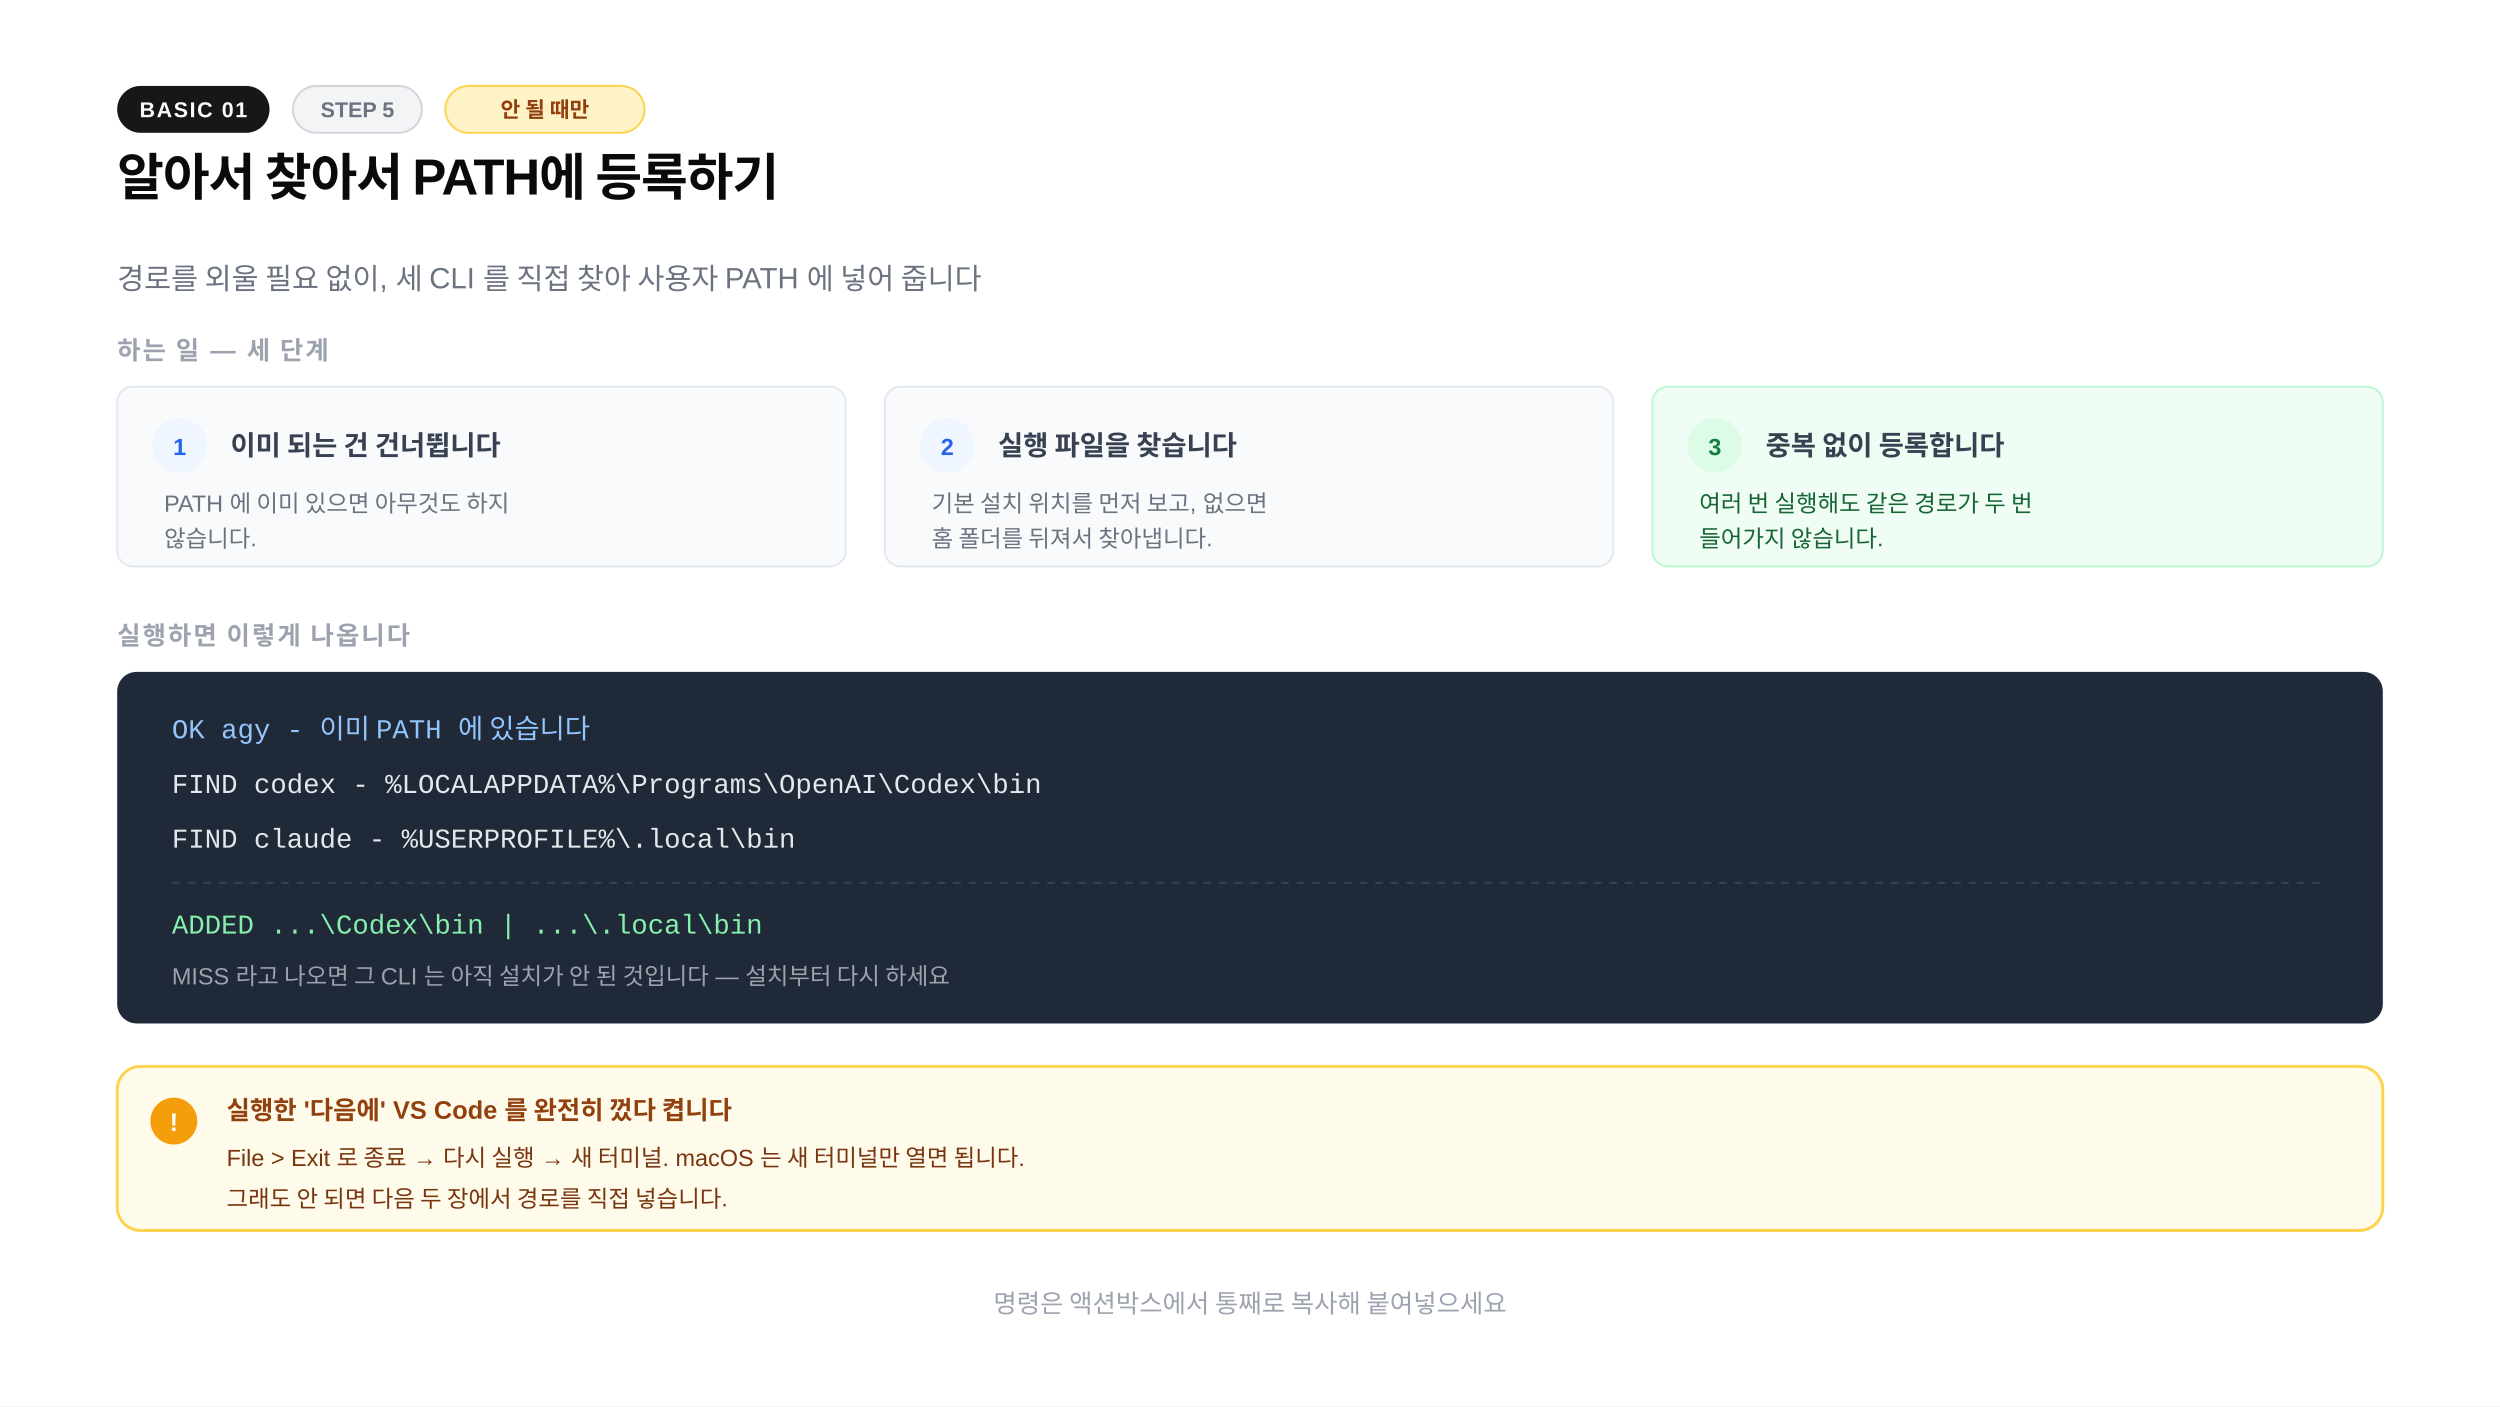
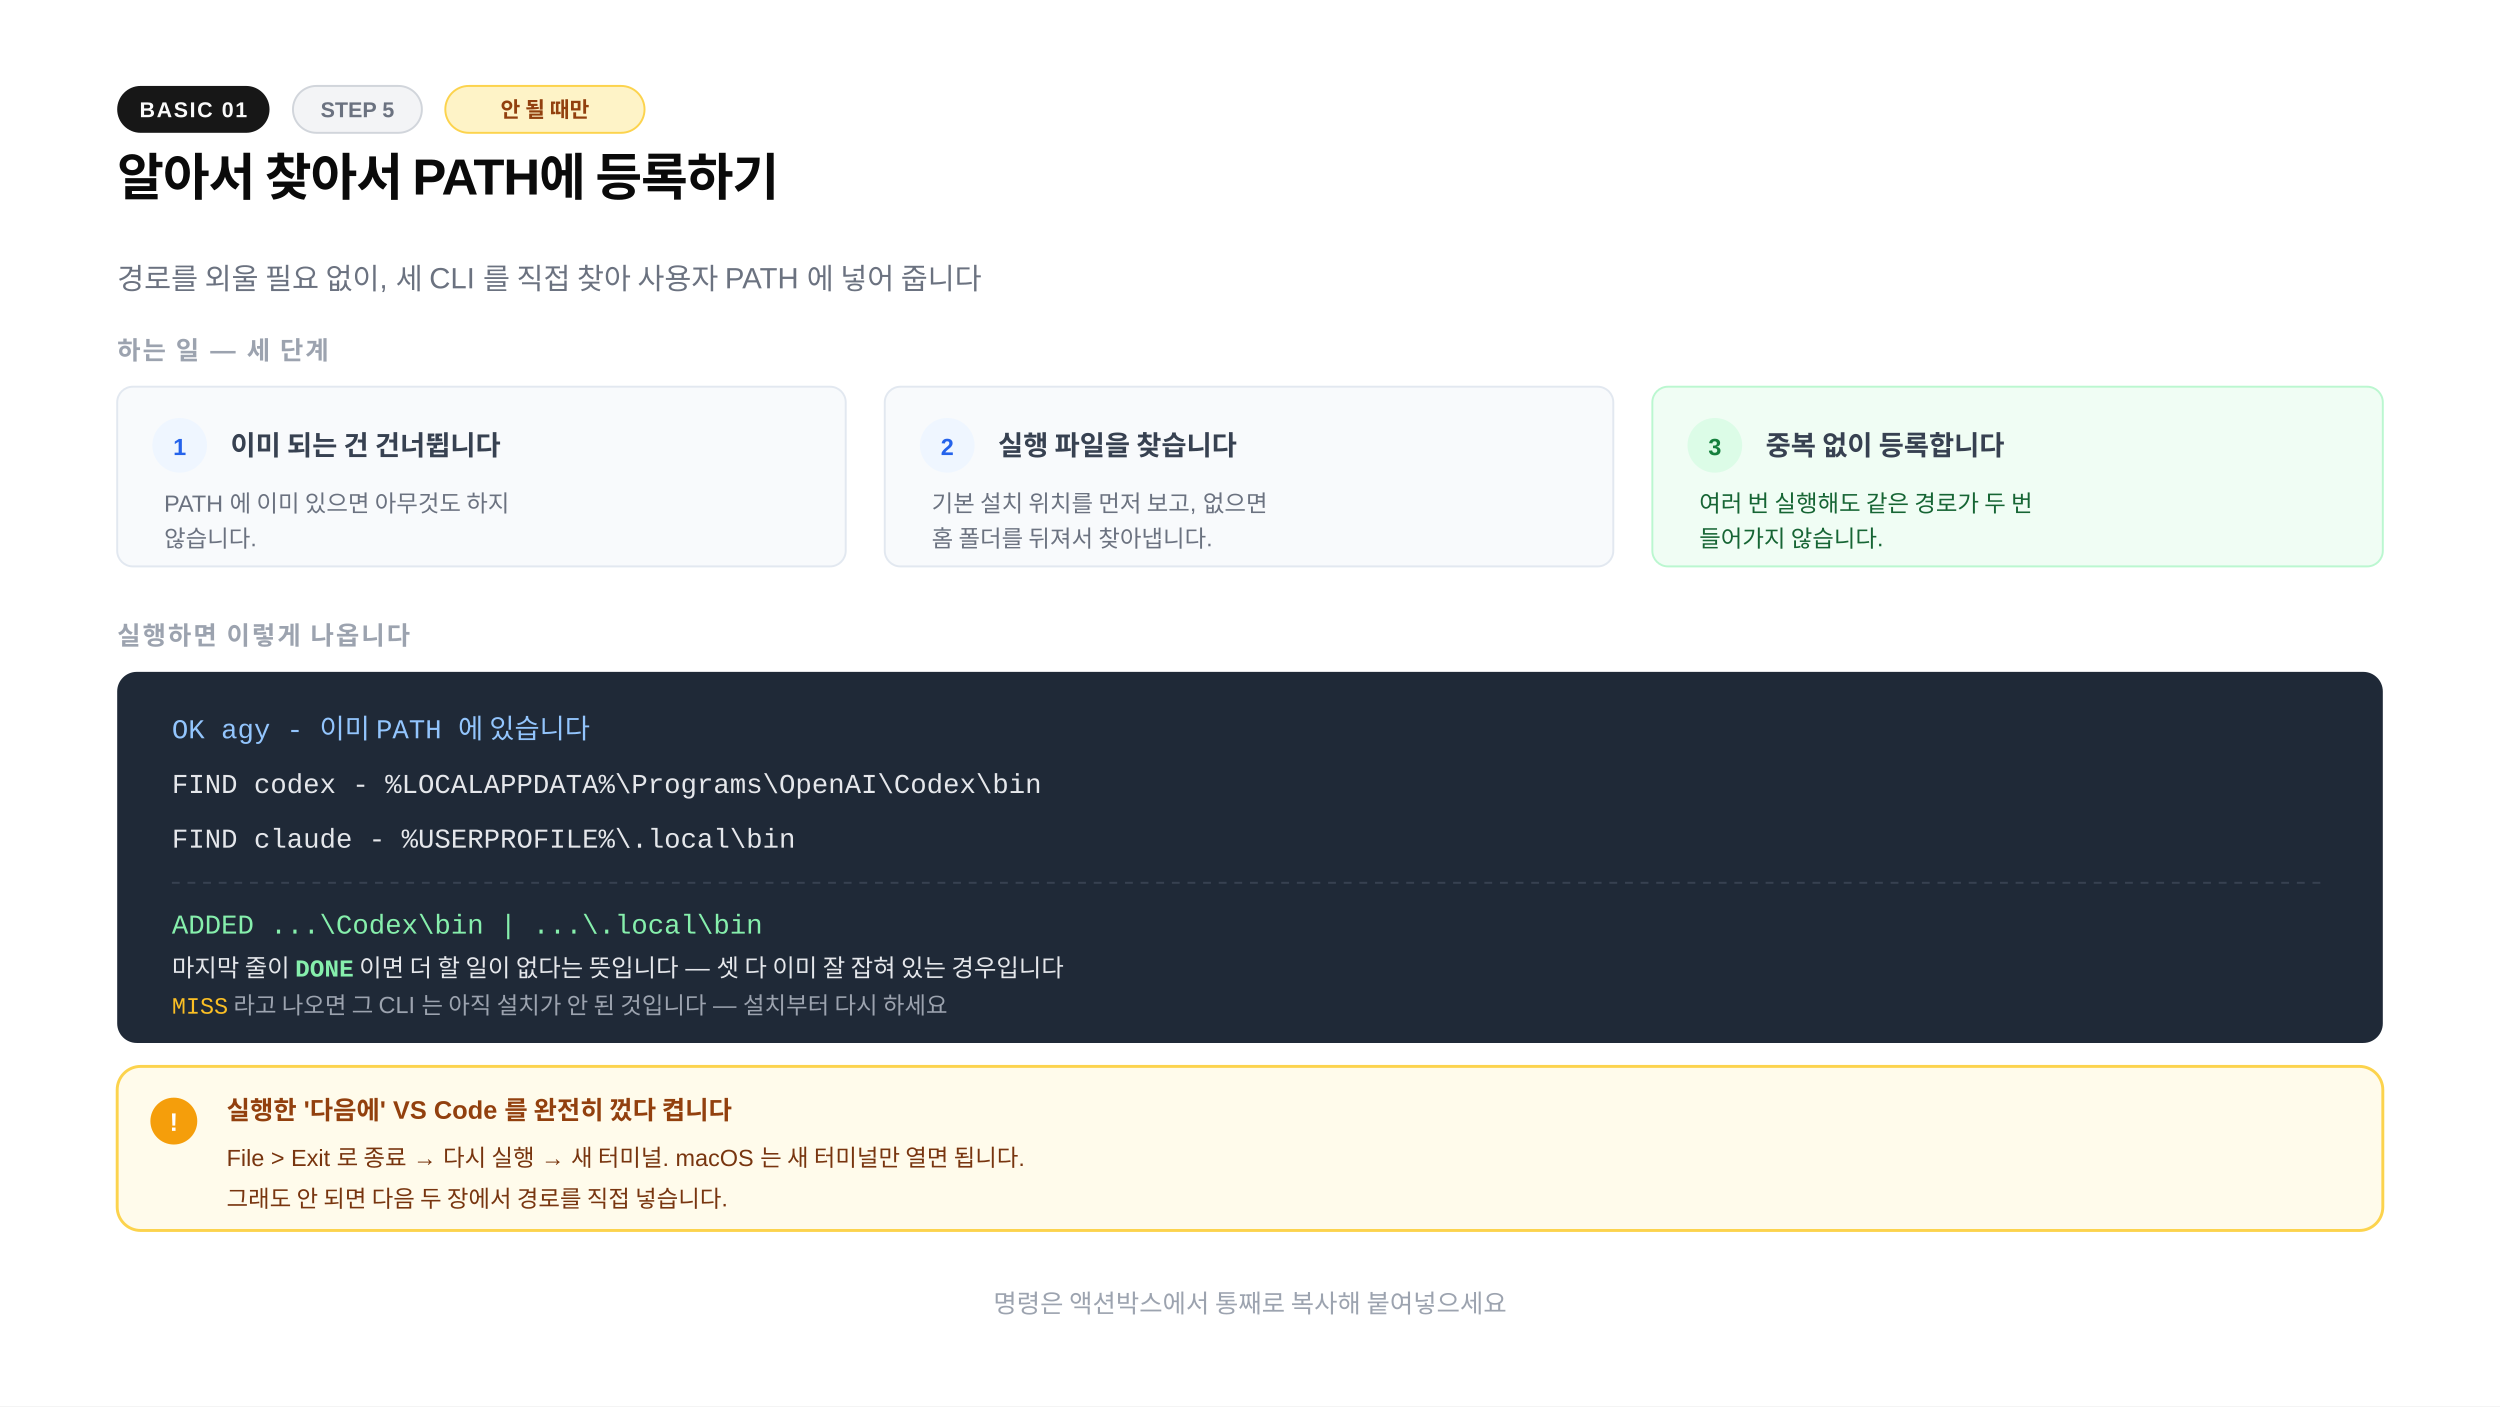
<svg xmlns="http://www.w3.org/2000/svg" width="1280" height="720" viewBox="0 0 1280 720">
  <rect width="1280" height="720" fill="#ffffff" />
  <rect x="60" y="44" width="78" height="24" rx="12" fill="#171717" />
  <text x="99" y="60" text-anchor="middle" font-family="-apple-system,BlinkMacSystemFont,'Segoe UI',Arial,sans-serif" font-size="11" font-weight="600" fill="#fafafa" letter-spacing="0.8">BASIC 01</text>
  <rect x="150" y="44" width="66" height="24" rx="12" fill="#f3f4f6" stroke="#d1d5db" stroke-width="1" />
  <text x="183" y="60" text-anchor="middle" font-family="-apple-system,BlinkMacSystemFont,'Segoe UI',Arial,sans-serif" font-size="11" font-weight="600" fill="#6b7280">STEP 5</text>
  <rect x="228" y="44" width="102" height="24" rx="12" fill="#fef3c7" stroke="#fcd34d" stroke-width="1" />
  <text x="279" y="60" text-anchor="middle" font-family="-apple-system,BlinkMacSystemFont,'Segoe UI',Arial,sans-serif" font-size="11" font-weight="700" fill="#92400e">안 될 때만</text>
  <text x="60" y="100" font-family="-apple-system,BlinkMacSystemFont,'Segoe UI',Arial,sans-serif" font-size="26" font-weight="800" fill="#0a0a0a" letter-spacing="-0.02em">알아서 찾아서 PATH에 등록하기</text>
  <text x="60" y="148" font-family="-apple-system,BlinkMacSystemFont,'Segoe UI',Arial,sans-serif" font-size="15" fill="#6b7280">경로를 외울 필요 없이, 세 CLI 를 직접 찾아 사용자 PATH 에 넣어 줍니다</text>
  <text x="60" y="184" font-family="-apple-system,BlinkMacSystemFont,'Segoe UI',Arial,sans-serif" font-size="13" font-weight="700" fill="#9ca3af" letter-spacing="0.08em">하는 일 — 세 단계</text>
  <rect x="60" y="198" width="373" height="92" rx="8" fill="#f8fafc" stroke="#e2e8f0" stroke-width="1" />
  <circle cx="92" cy="228" r="14" fill="#eff6ff" />
  <text x="92" y="233" text-anchor="middle" font-family="-apple-system,BlinkMacSystemFont,'Segoe UI',Arial,sans-serif" font-size="12" font-weight="700" fill="#2563eb">1</text>
  <text x="118" y="233" font-family="-apple-system,BlinkMacSystemFont,'Segoe UI',Arial,sans-serif" font-size="14" font-weight="700" fill="#374151">이미 되는 건 건너뜁니다</text>
  <text x="84" y="262" font-family="-apple-system,BlinkMacSystemFont,'Segoe UI',Arial,sans-serif" font-size="12" fill="#6b7280">PATH 에 이미 있으면 아무것도 하지</text>
  <text x="84" y="280" font-family="-apple-system,BlinkMacSystemFont,'Segoe UI',Arial,sans-serif" font-size="12" fill="#6b7280">않습니다.</text>
  <rect x="453" y="198" width="373" height="92" rx="8" fill="#f8fafc" stroke="#e2e8f0" stroke-width="1" />
  <circle cx="485" cy="228" r="14" fill="#eff6ff" />
  <text x="485" y="233" text-anchor="middle" font-family="-apple-system,BlinkMacSystemFont,'Segoe UI',Arial,sans-serif" font-size="12" font-weight="700" fill="#2563eb">2</text>
  <text x="511" y="233" font-family="-apple-system,BlinkMacSystemFont,'Segoe UI',Arial,sans-serif" font-size="14" font-weight="700" fill="#374151">실행 파일을 찾습니다</text>
  <text x="477" y="262" font-family="-apple-system,BlinkMacSystemFont,'Segoe UI',Arial,sans-serif" font-size="12" fill="#6b7280">기본 설치 위치를 먼저 보고, 없으면</text>
  <text x="477" y="280" font-family="-apple-system,BlinkMacSystemFont,'Segoe UI',Arial,sans-serif" font-size="12" fill="#6b7280">홈 폴더를 뒤져서 찾아냅니다.</text>
  <rect x="846" y="198" width="374" height="92" rx="8" fill="#f0fdf4" stroke="#bbf7d0" stroke-width="1" />
  <circle cx="878" cy="228" r="14" fill="#dcfce7" />
  <text x="878" y="233" text-anchor="middle" font-family="-apple-system,BlinkMacSystemFont,'Segoe UI',Arial,sans-serif" font-size="12" font-weight="700" fill="#15803d">3</text>
  <text x="904" y="233" font-family="-apple-system,BlinkMacSystemFont,'Segoe UI',Arial,sans-serif" font-size="14" font-weight="700" fill="#374151">중복 없이 등록합니다</text>
  <text x="870" y="262" font-family="-apple-system,BlinkMacSystemFont,'Segoe UI',Arial,sans-serif" font-size="12" fill="#166534">여러 번 실행해도 같은 경로가 두 번</text>
  <text x="870" y="280" font-family="-apple-system,BlinkMacSystemFont,'Segoe UI',Arial,sans-serif" font-size="12" fill="#166534">들어가지 않습니다.</text>
  <text x="60" y="330" font-family="-apple-system,BlinkMacSystemFont,'Segoe UI',Arial,sans-serif" font-size="13" font-weight="700" fill="#9ca3af" letter-spacing="0.08em">실행하면 이렇게 나옵니다</text>
-   <rect x="60" y="344" width="1160" height="180" rx="10" fill="#1f2937" />
+   <rect x="60" y="344" width="1160" height="190" rx="10" fill="#1f2937" />
  <text x="88" y="378" font-family="'Courier New',Courier,monospace" font-size="14" fill="#93c5fd">OK   agy    - 이미 PATH 에 있습니다</text>
  <text x="88" y="406" font-family="'Courier New',Courier,monospace" font-size="14" fill="#e5e7eb">FIND codex  - %LOCALAPPDATA%\Programs\OpenAI\Codex\bin</text>
  <text x="88" y="434" font-family="'Courier New',Courier,monospace" font-size="14" fill="#e5e7eb">FIND claude - %USERPROFILE%\.local\bin</text>
  <line x1="88" y1="452" x2="1192" y2="452" stroke="#374151" stroke-dasharray="4 4" />
  <text x="88" y="478" font-family="'Courier New',Courier,monospace" font-size="14" fill="#86efac">ADDED ...\Codex\bin | ...\.local\bin</text>
-   <text x="88" y="504" font-family="-apple-system,BlinkMacSystemFont,'Segoe UI',Arial,sans-serif" font-size="12" fill="#9ca3af">MISS 라고 나오면 그 CLI 는 아직 설치가 안 된 것입니다 — 설치부터 다시 하세요</text>
+   <text x="88" y="500" font-family="-apple-system,BlinkMacSystemFont,'Segoe UI',Arial,sans-serif" font-size="12.5" fill="#e5e7eb">마지막 줄이 <tspan font-family="'Courier New',Courier,monospace" font-weight="700" fill="#86efac">DONE</tspan> 이면 더 할 일이 없다는 뜻입니다 — 셋 다 이미 잘 잡혀 있는 경우입니다</text>
+   <text x="88" y="519" font-family="-apple-system,BlinkMacSystemFont,'Segoe UI',Arial,sans-serif" font-size="12" fill="#9ca3af">
+     <tspan font-family="'Courier New',Courier,monospace" fill="#fbbf24">MISS</tspan> 라고 나오면 그 CLI 는 아직 설치가 안 된 것입니다 — 설치부터 다시 하세요</text>
  <rect x="60" y="546" width="1160" height="84" rx="12" fill="#fffbeb" stroke="#fcd34d" stroke-width="1.5" />
  <circle cx="89" cy="574" r="12" fill="#f59e0b" />
  <text x="89" y="579" text-anchor="middle" font-family="-apple-system,BlinkMacSystemFont,'Segoe UI',Arial,sans-serif" font-size="13" font-weight="700" fill="#ffffff">!</text>
  <text x="116" y="573" font-family="-apple-system,BlinkMacSystemFont,'Segoe UI',Arial,sans-serif" font-size="13" font-weight="700" fill="#92400e">실행한 '다음에' VS Code 를 완전히 껐다 켭니다</text>
  <text x="116" y="597" font-family="-apple-system,BlinkMacSystemFont,'Segoe UI',Arial,sans-serif" font-size="12" fill="#78350f">File &gt; Exit 로 종료 → 다시 실행 → 새 터미널. macOS 는 새 터미널만 열면 됩니다.</text>
  <text x="116" y="618" font-family="-apple-system,BlinkMacSystemFont,'Segoe UI',Arial,sans-serif" font-size="12" fill="#78350f">그래도 안 되면 다음 두 장에서 경로를 직접 넣습니다.</text>
  <text x="640" y="672" text-anchor="middle" font-family="-apple-system,BlinkMacSystemFont,'Segoe UI',Arial,sans-serif" font-size="13" fill="#9ca3af">명령은 액션박스에서 통째로 복사해 붙여넣으세요</text>
</svg>
